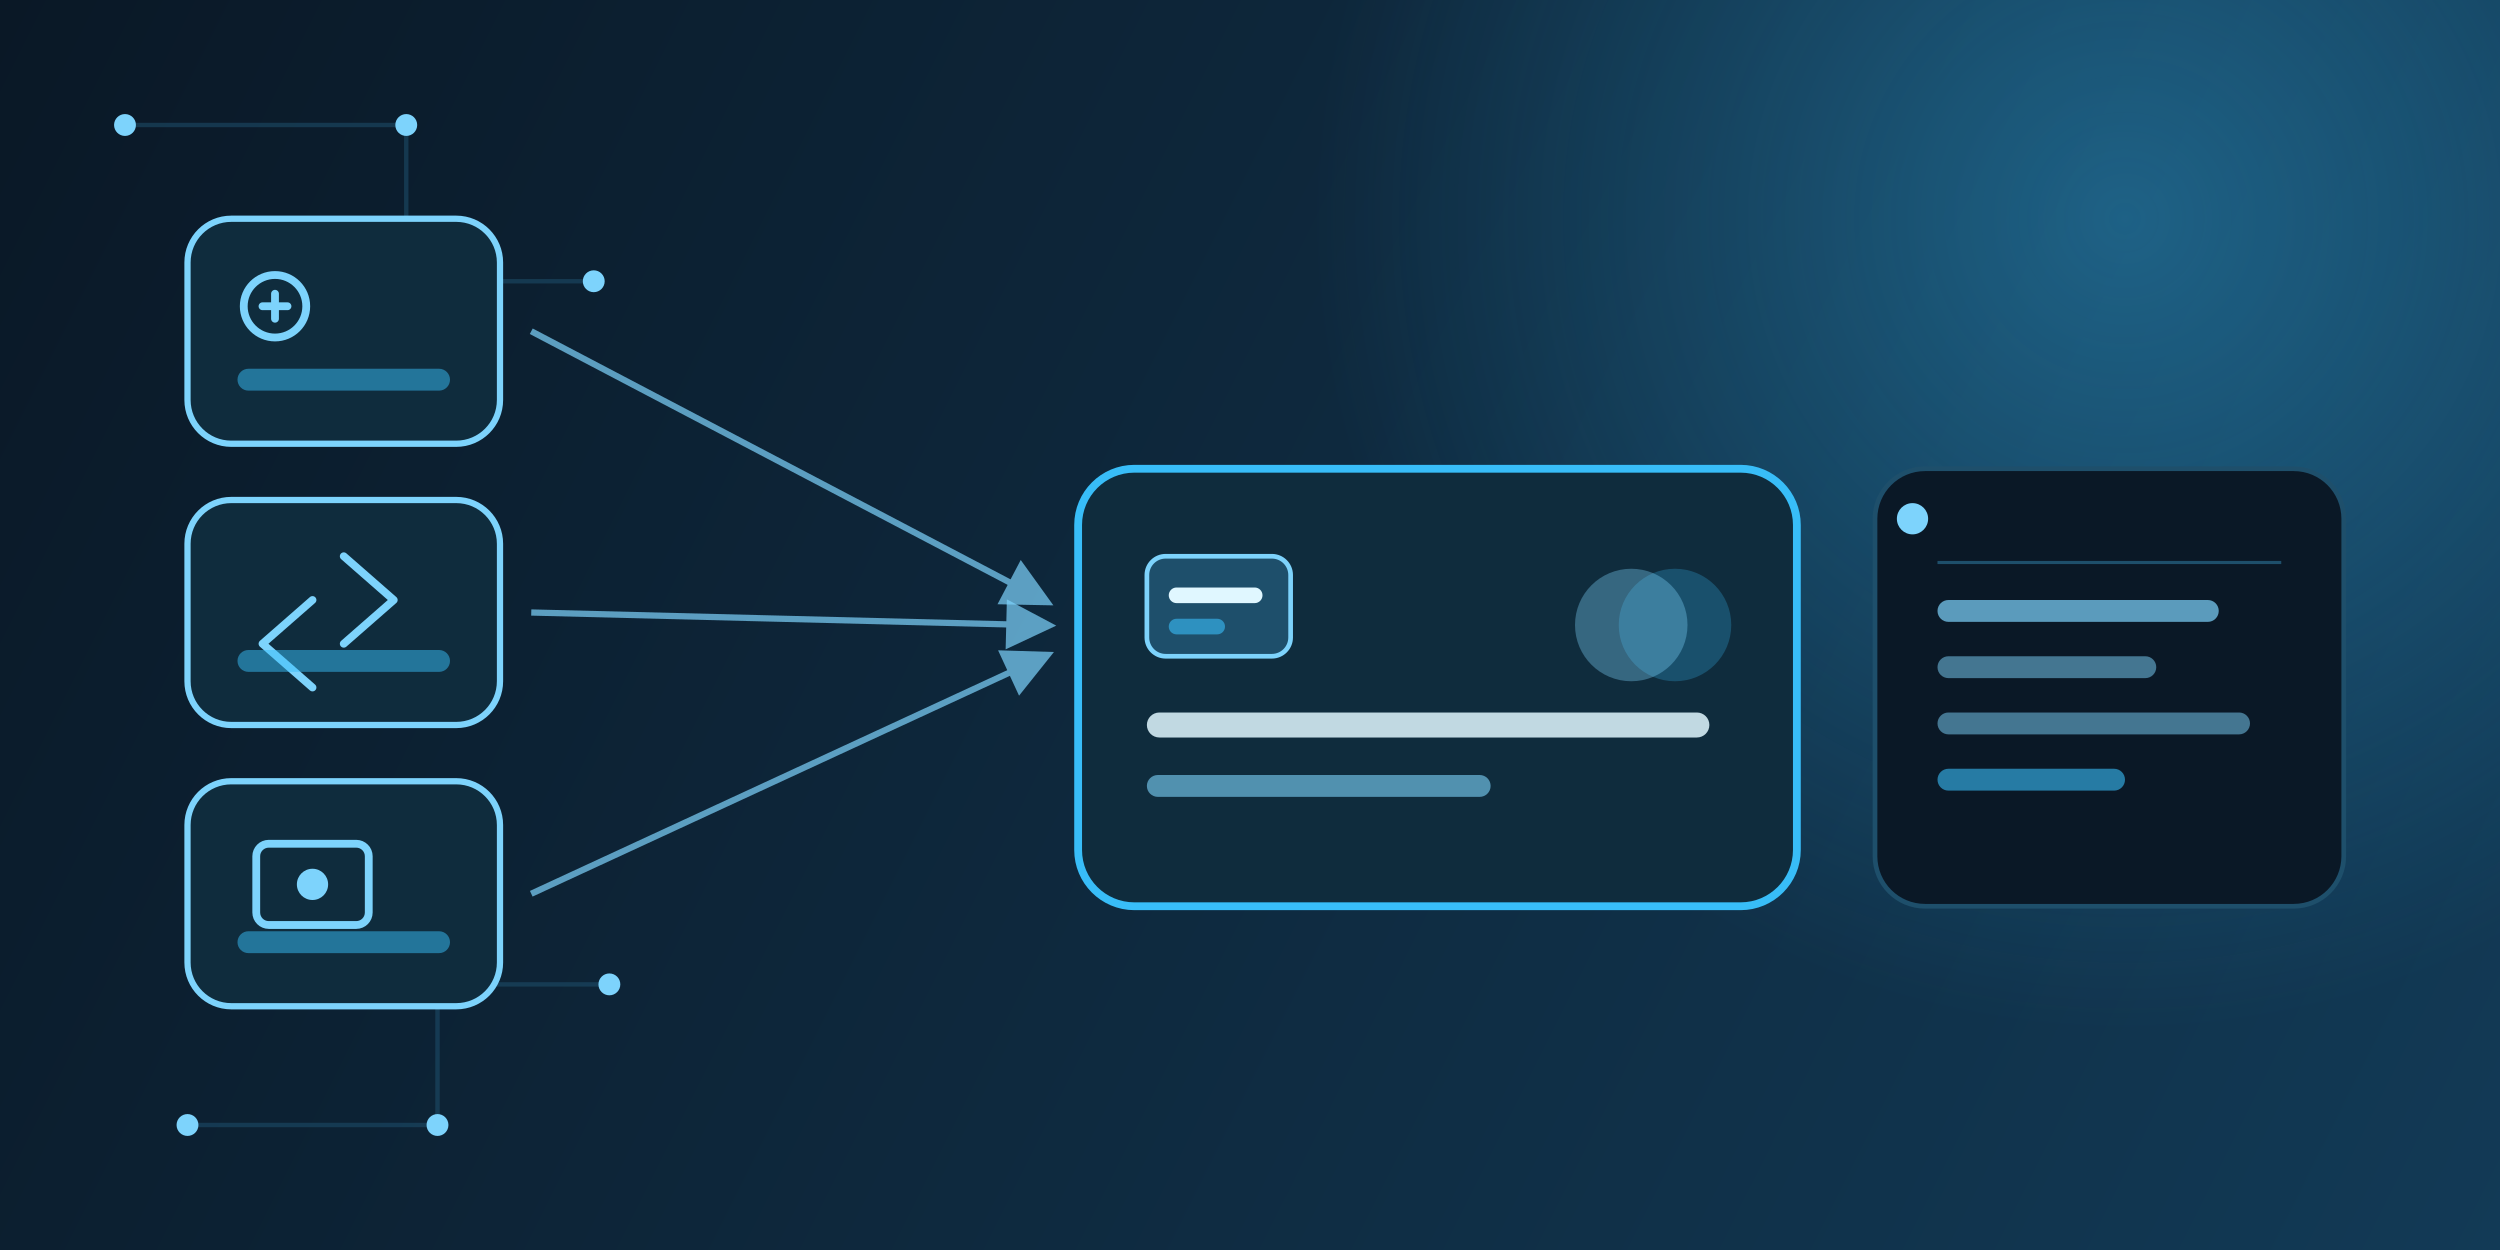
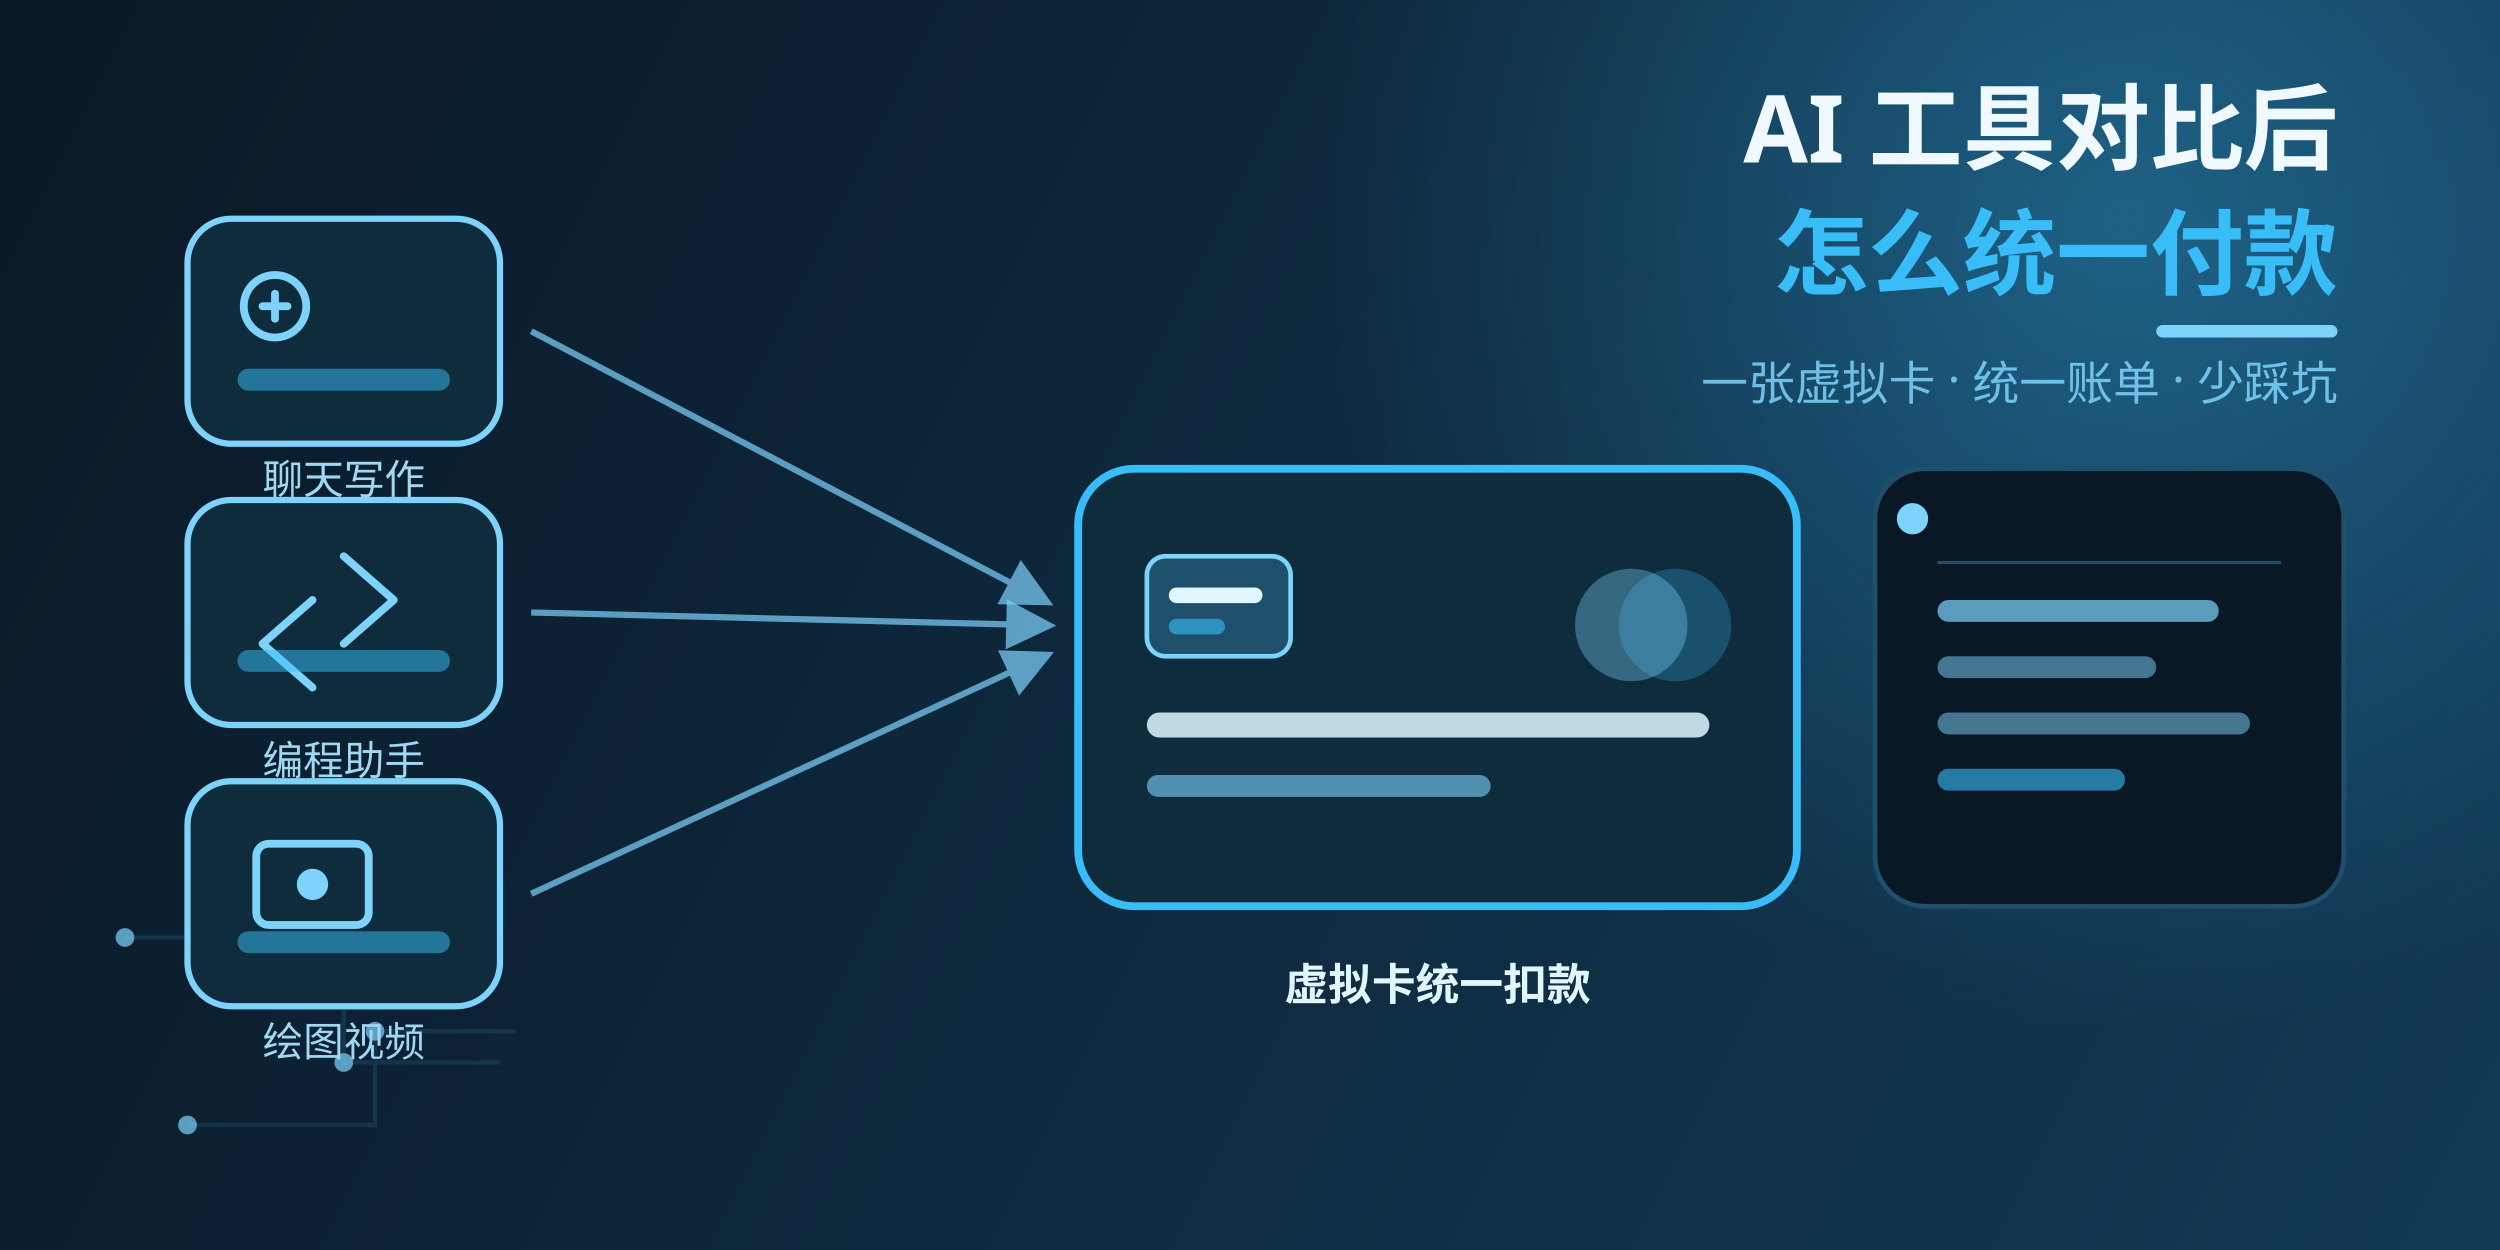
<svg xmlns="http://www.w3.org/2000/svg" viewBox="0 0 800 400" role="img" aria-label="AI tools comparison and unified virtual card payment cover image">
  <defs>
    <linearGradient id="bgGradAtsc" x1="0" y1="0" x2="800" y2="400" gradientUnits="userSpaceOnUse">
      <stop offset="0" stop-color="#0a1826" />
      <stop offset="1" stop-color="#123a56" />
    </linearGradient>
    <radialGradient id="glowAtsc" cx="680" cy="70" r="260" gradientUnits="userSpaceOnUse">
      <stop offset="0" stop-color="#38bdf8" stop-opacity="0.35" />
      <stop offset="1" stop-color="#38bdf8" stop-opacity="0" />
    </radialGradient>
    <marker id="arrAtsc" markerWidth="8" markerHeight="8" refX="4" refY="4" orient="auto">
      <path d="M0 0 L8 4 L0 8 Z" fill="#7dd3fc" />
    </marker>
  </defs>
  <rect width="800" height="400" fill="url(#bgGradAtsc)" />
  <rect width="800" height="400" fill="url(#glowAtsc)" />
-   <g stroke="#1e4f6b" stroke-width="1.4" opacity="0.55" fill="none">
-     <path d="M40 40 h90 v50 h60" />
-     <path d="M60 360 h80 v-45 h55" />
+   <g stroke="#1e4f6b" stroke-width="1.4" opacity="0.4" fill="none">
+     <path d="M40 300 h70 v40 h50" />
+     <path d="M60 360 h60 v-30 h45" />
  </g>
-   <g fill="#7dd3fc">
-     <circle cx="40" cy="40" r="3.5" />
-     <circle cx="130" cy="40" r="3.5" />
-     <circle cx="190" cy="90" r="3.5" />
-     <circle cx="60" cy="360" r="3.5" />
-     <circle cx="140" cy="360" r="3.5" />
-     <circle cx="195" cy="315" r="3.5" />
+   <g fill="#7dd3fc" opacity="0.7">
+     <circle cx="40" cy="300" r="3" />
+     <circle cx="110" cy="340" r="3" />
+     <circle cx="60" cy="360" r="3" />
+     <circle cx="120" cy="330" r="3" />
  </g>
+   <text x="748" y="52" text-anchor="end" font-family="'PingFang SC','Microsoft YaHei',sans-serif" font-size="30" font-weight="700" fill="#f0f9ff">AI 工具对比后</text>
+   <text x="748" y="92" text-anchor="end" font-family="'PingFang SC','Microsoft YaHei',sans-serif" font-size="30" font-weight="700" fill="#38bdf8">怎么统一付款</text>
+   <rect x="690" y="104" width="58" height="4" rx="2" fill="#7dd3fc" />
+   <text x="748" y="128" text-anchor="end" font-family="'PingFang SC','Microsoft YaHei',sans-serif" font-size="15" font-weight="400" fill="#7dd3fc" opacity="0.85">一张虚拟卡 · 统一账单 · 少踩坑</text>
  <g>
    <rect x="60" y="70" width="100" height="72" rx="14" fill="#0f2c3d" stroke="#7dd3fc" stroke-width="2" />
    <circle cx="88" cy="98" r="10" fill="none" stroke="#7dd3fc" stroke-width="2.5" />
    <path d="M84 98 h8 M88 94 v8" stroke="#7dd3fc" stroke-width="2.5" stroke-linecap="round" />
    <rect x="76" y="118" width="68" height="7" rx="3.5" fill="#38bdf8" opacity="0.5" />
  </g>
  <g>
    <rect x="60" y="160" width="100" height="72" rx="14" fill="#0f2c3d" stroke="#7dd3fc" stroke-width="2" />
    <path d="M110 178 l16 14 -16 14 M100 220 l-16 -14 16 -14" stroke="#7dd3fc" stroke-width="2.5" fill="none" stroke-linecap="round" stroke-linejoin="round" />
    <rect x="76" y="208" width="68" height="7" rx="3.5" fill="#38bdf8" opacity="0.5" />
  </g>
  <g>
    <rect x="60" y="250" width="100" height="72" rx="14" fill="#0f2c3d" stroke="#7dd3fc" stroke-width="2" />
    <rect x="82" y="270" width="36" height="26" rx="4" fill="none" stroke="#7dd3fc" stroke-width="2.5" />
    <circle cx="100" cy="283" r="5" fill="#7dd3fc" />
    <rect x="76" y="298" width="68" height="7" rx="3.5" fill="#38bdf8" opacity="0.5" />
  </g>
+   <text x="110" y="158" text-anchor="middle" font-family="'PingFang SC','Microsoft YaHei',sans-serif" font-size="13" fill="#9fd8f0">聊天写作</text>
+   <text x="110" y="248" text-anchor="middle" font-family="'PingFang SC','Microsoft YaHei',sans-serif" font-size="13" fill="#9fd8f0">编程助手</text>
+   <text x="110" y="338" text-anchor="middle" font-family="'PingFang SC','Microsoft YaHei',sans-serif" font-size="13" fill="#9fd8f0">绘图视频</text>
+   <text x="460" y="320" text-anchor="middle" font-family="'PingFang SC','Microsoft YaHei',sans-serif" font-size="14" font-weight="600" fill="#e0f7ff">虚拟卡统一扣款</text>
  <path d="M170 106 L330 190" stroke="#7dd3fc" stroke-width="2" opacity="0.7" marker-end="url(#arrAtsc)" />
  <path d="M170 196 L330 200" stroke="#7dd3fc" stroke-width="2" opacity="0.7" marker-end="url(#arrAtsc)" />
  <path d="M170 286 L330 212" stroke="#7dd3fc" stroke-width="2" opacity="0.7" marker-end="url(#arrAtsc)" />
  <g>
    <rect x="345" y="150" width="230" height="140" rx="18" fill="#0f2c3d" stroke="#38bdf8" stroke-width="2.5" />
    <rect x="367" y="178" width="46" height="32" rx="6" fill="#1e4f6b" stroke="#7dd3fc" stroke-width="1.5" />
    <rect x="374" y="188" width="30" height="5" rx="2.5" fill="#e0f7ff" />
    <rect x="374" y="198" width="18" height="5" rx="2.5" fill="#38bdf8" opacity="0.6" />
    <rect x="367" y="228" width="180" height="8" rx="4" fill="#e0f7ff" opacity="0.85" />
    <rect x="367" y="248" width="110" height="7" rx="3.5" fill="#7dd3fc" opacity="0.6" />
    <circle cx="536" cy="200" r="18" fill="#38bdf8" opacity="0.25" />
    <circle cx="522" cy="200" r="18" fill="#7dd3fc" opacity="0.35" />
  </g>
  <rect x="600" y="150" width="150" height="140" rx="16" fill="#0a1826" stroke="#1e4f6b" stroke-width="1.5" />
  <line x1="620" y1="180" x2="730" y2="180" stroke="#1e4f6b" stroke-width="1" />
  <rect x="620" y="192" width="90" height="7" rx="3.5" fill="#7dd3fc" opacity="0.7" />
  <rect x="620" y="210" width="70" height="7" rx="3.5" fill="#7dd3fc" opacity="0.5" />
  <rect x="620" y="228" width="100" height="7" rx="3.5" fill="#7dd3fc" opacity="0.5" />
  <rect x="620" y="246" width="60" height="7" rx="3.5" fill="#38bdf8" opacity="0.6" />
  <circle cx="612" cy="166" r="5" fill="#7dd3fc" />
</svg>
